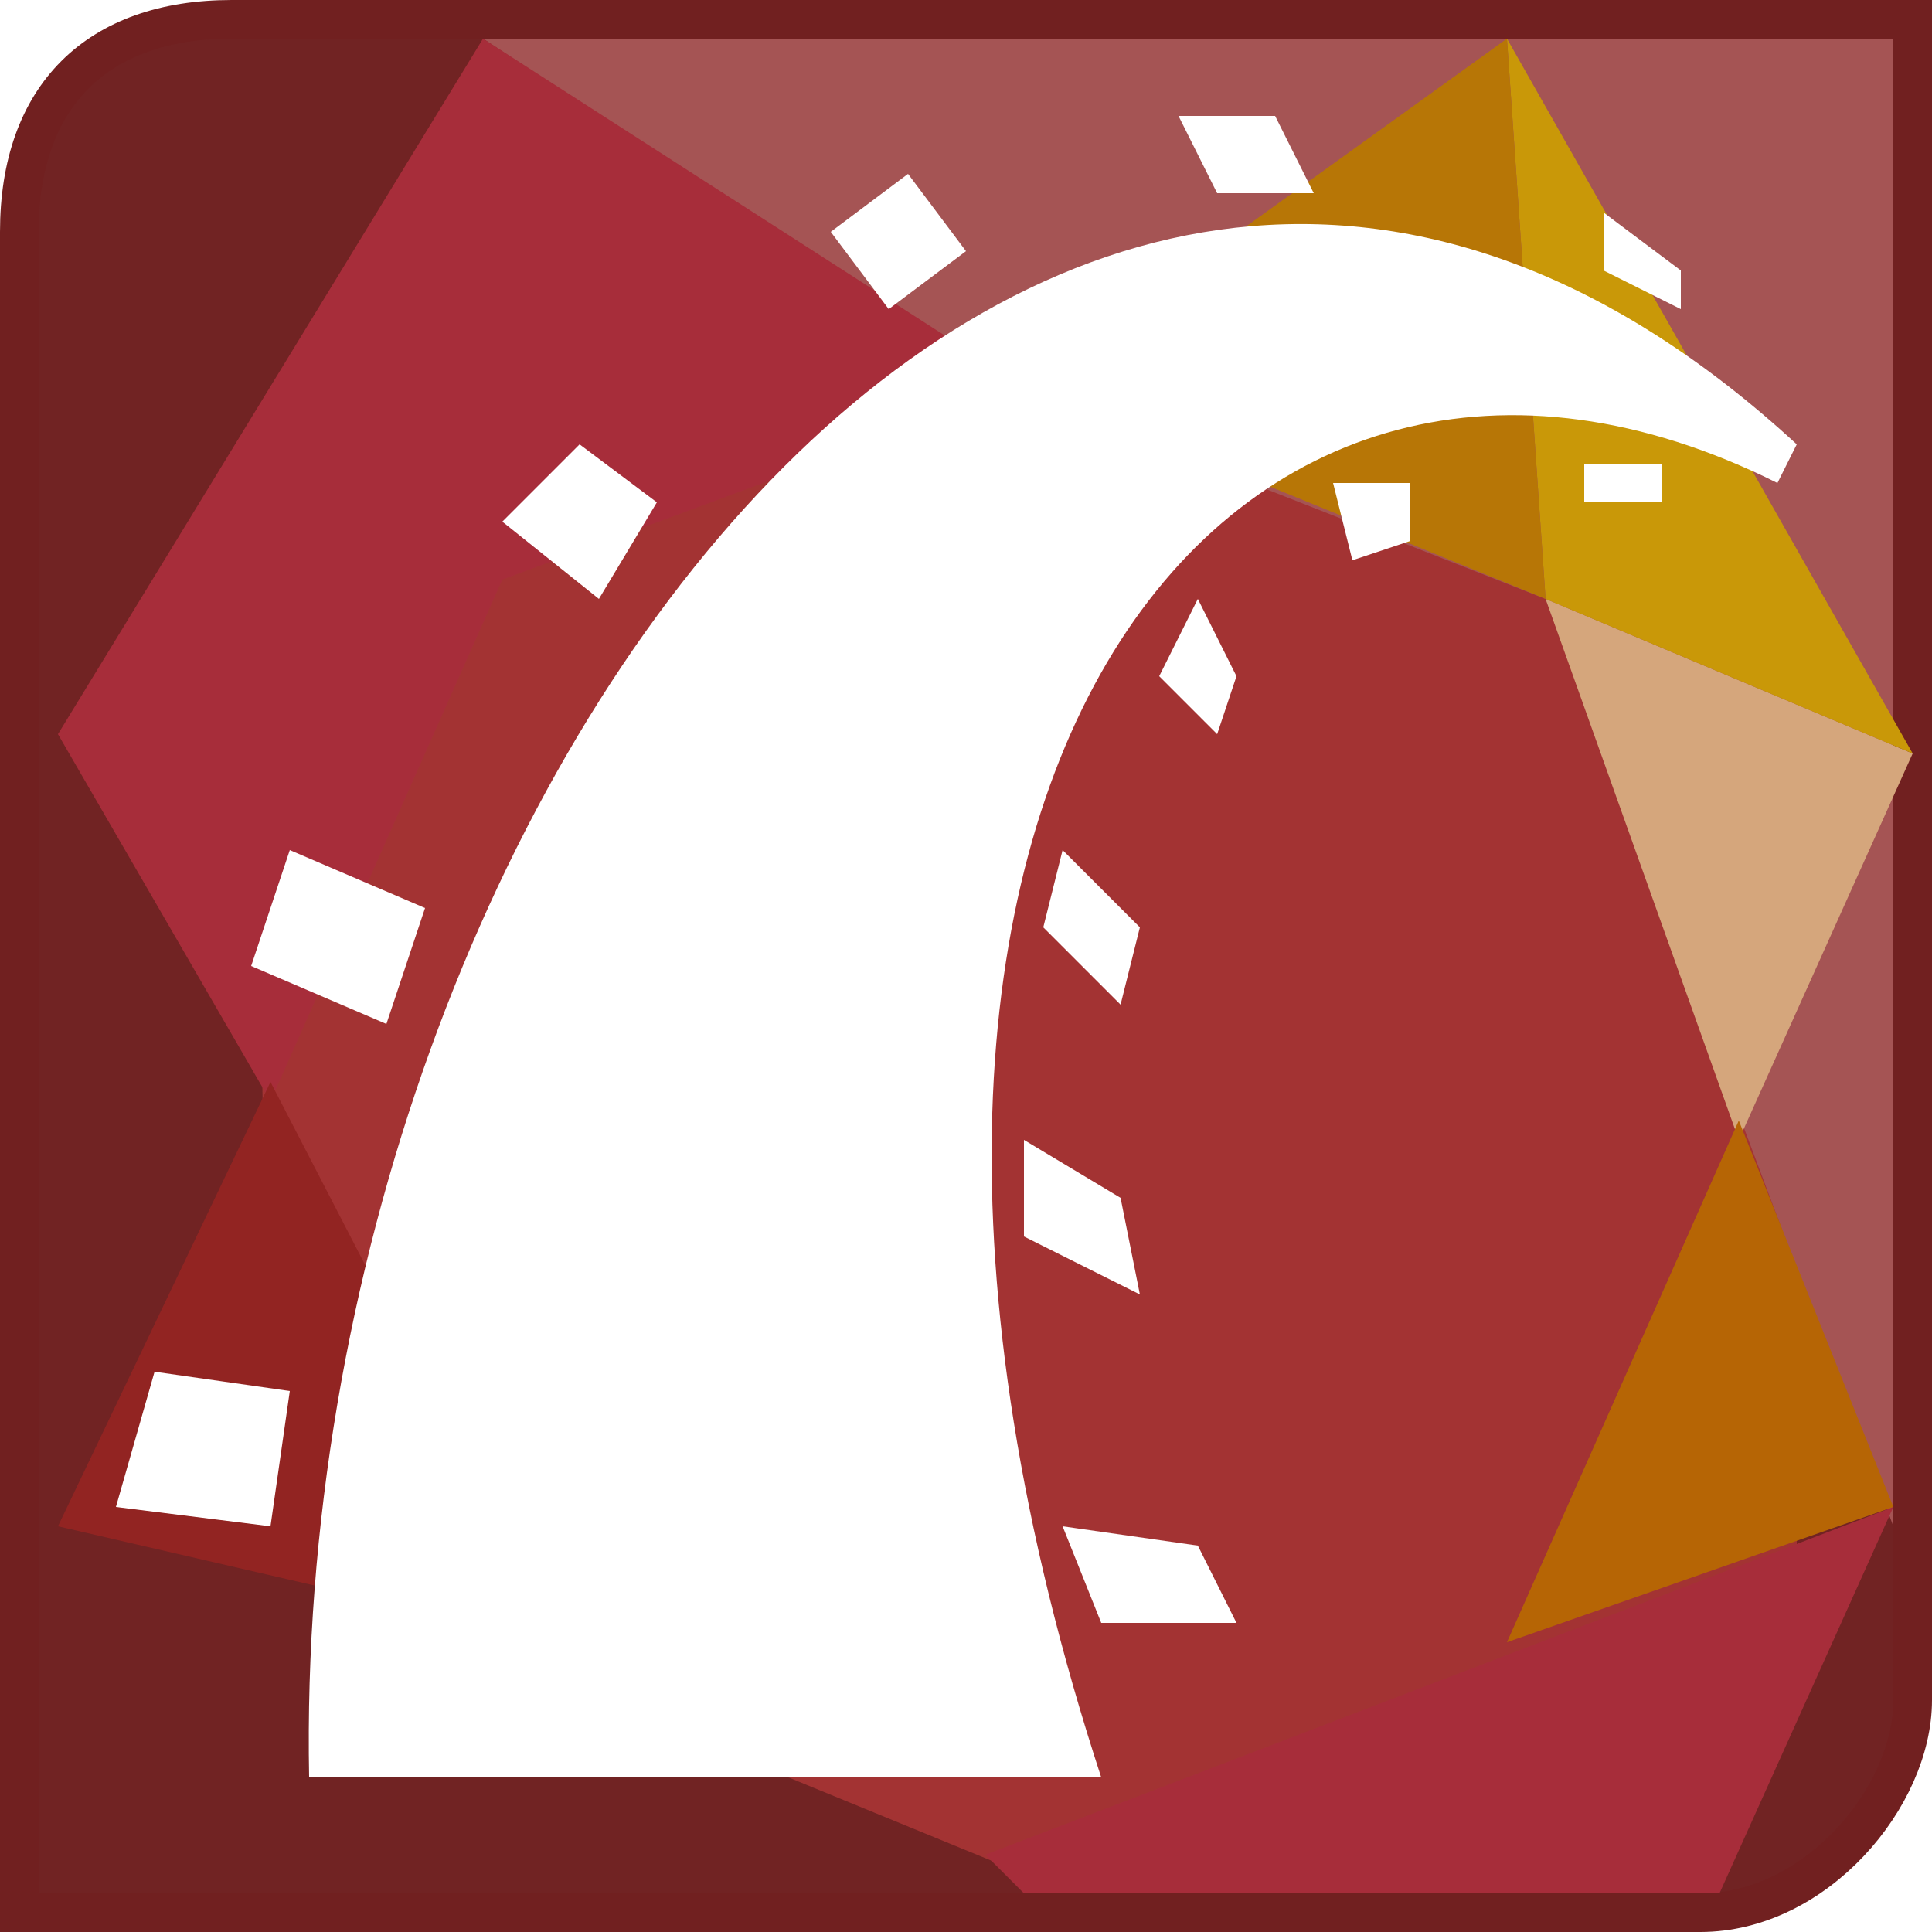
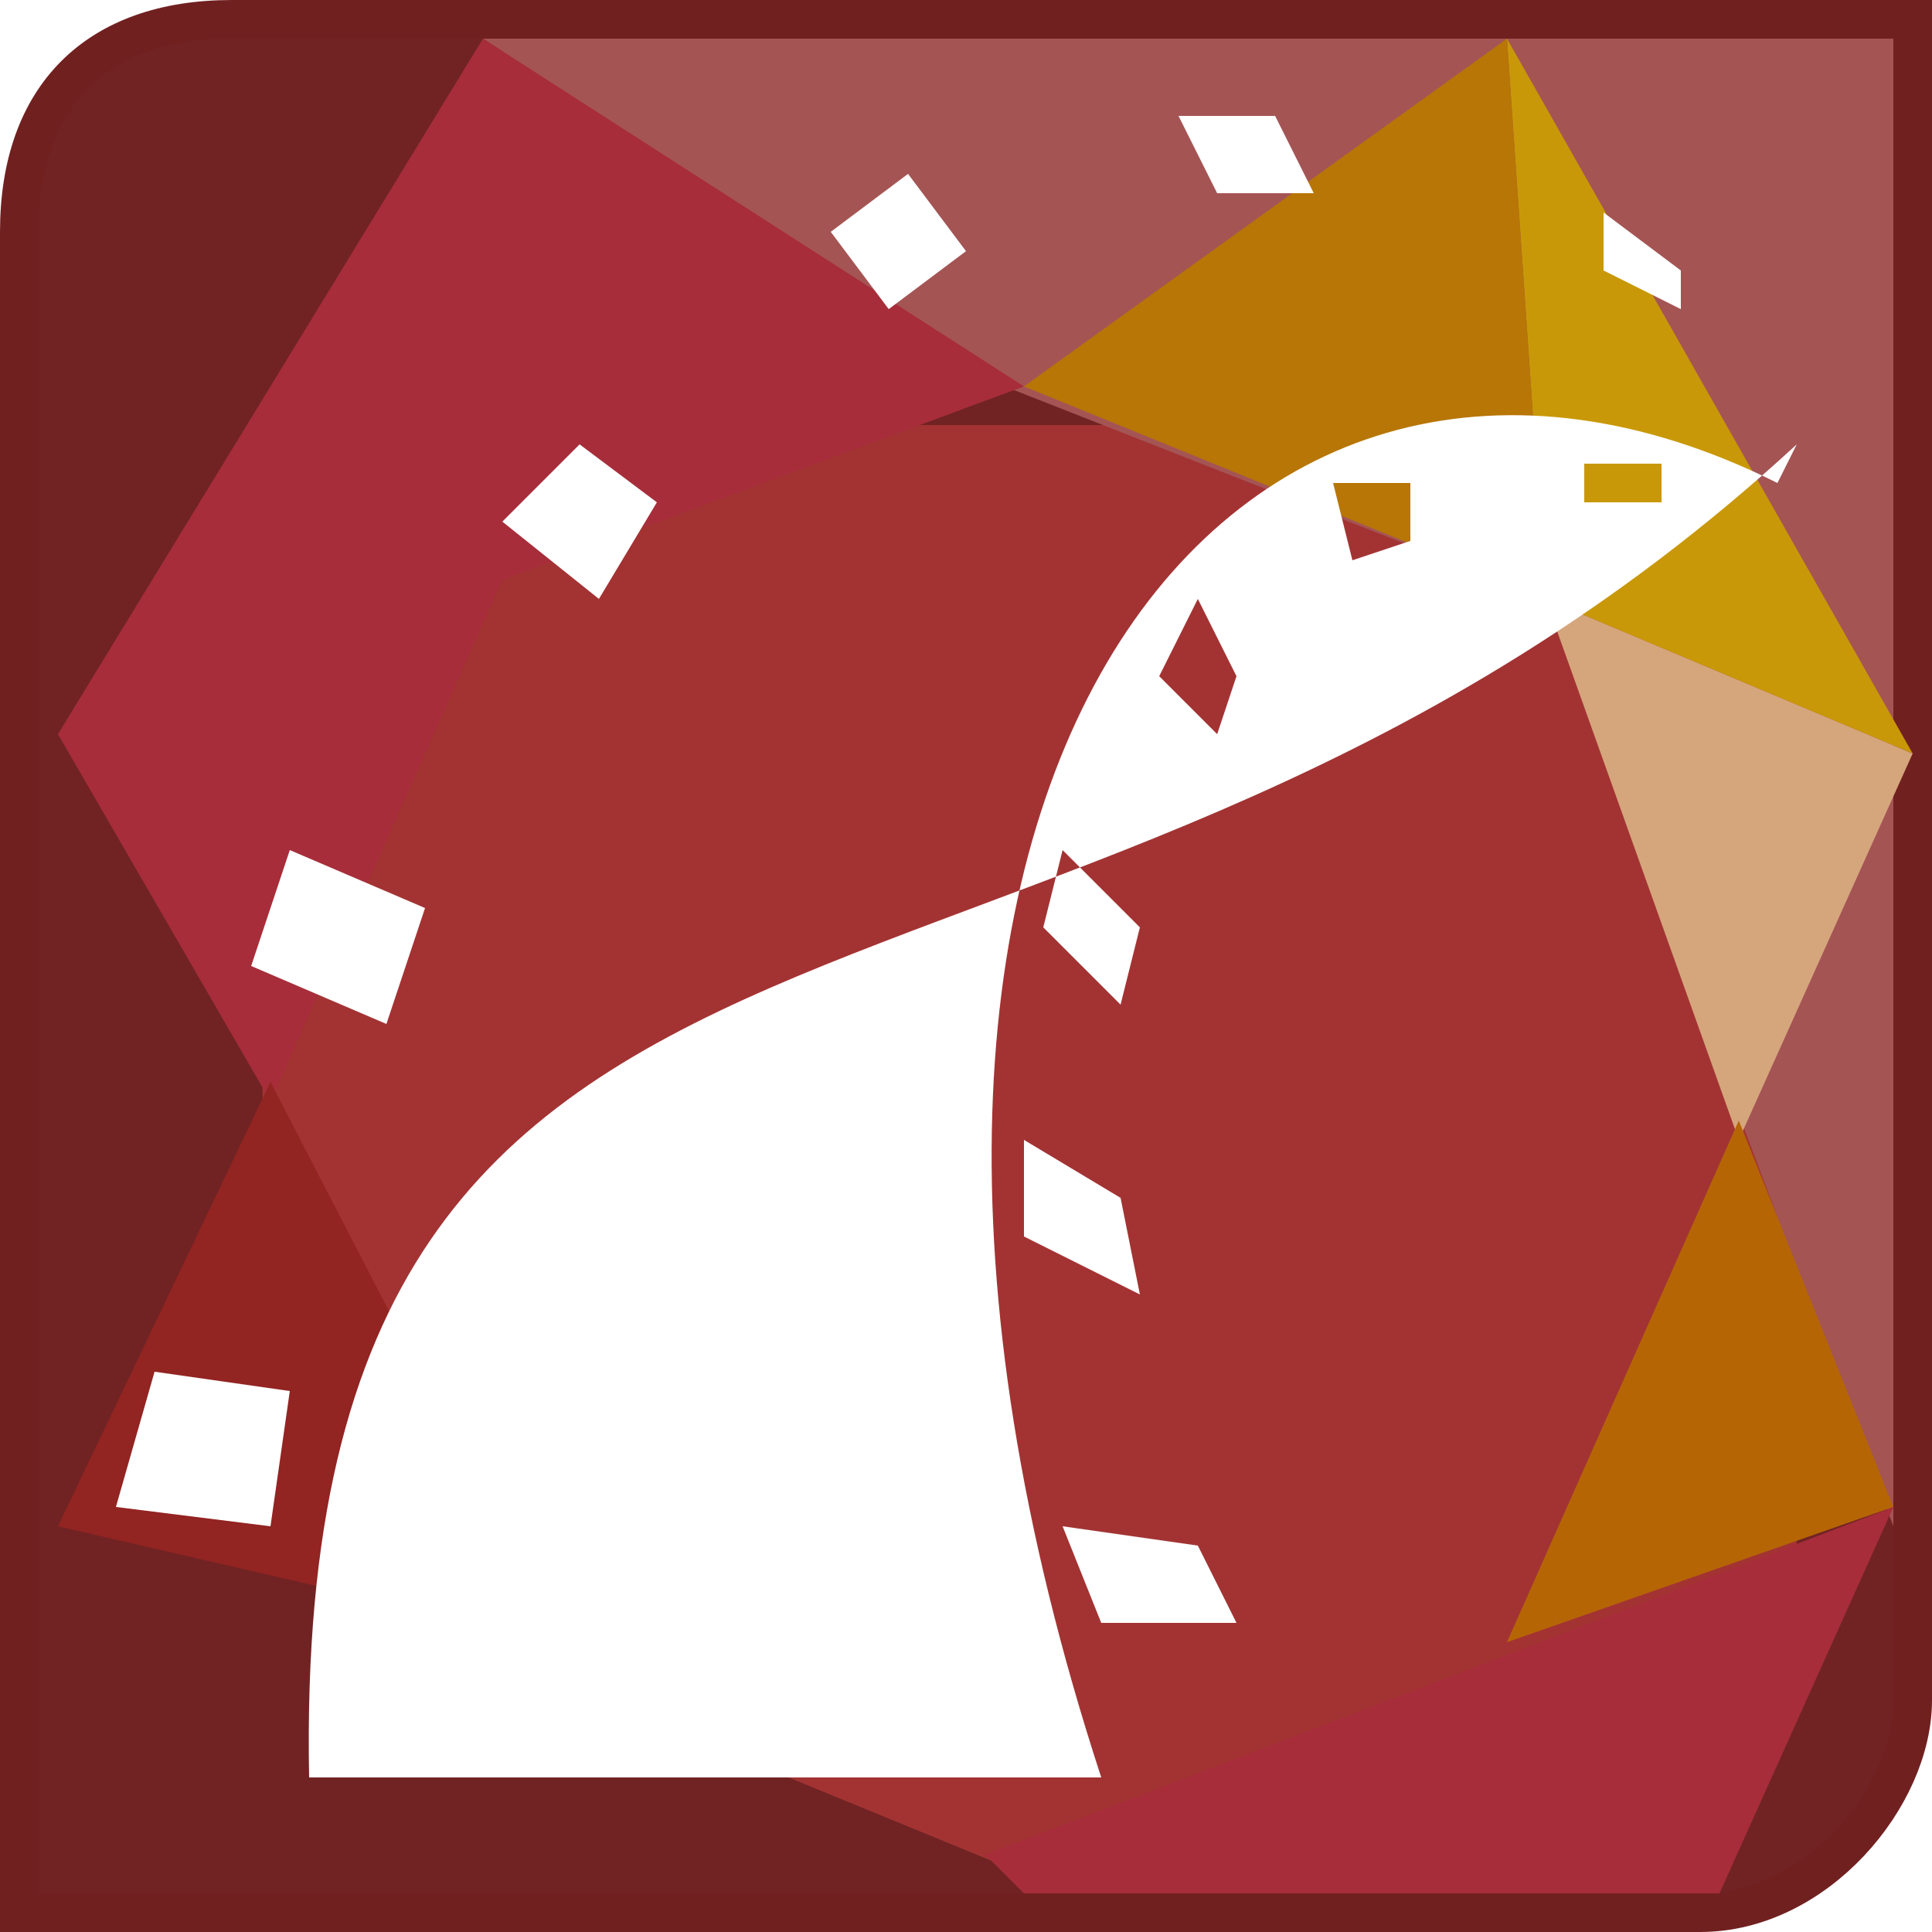
<svg xmlns="http://www.w3.org/2000/svg" viewBox="0 0 100 100">
-   <path d="M1,12c0-7,4-11,11-11h87v87c0,5-5,11-11,11h-87z" fill="rgb(113, 35, 35)" stroke="rgb(113, 32, 32)" stroke-width="2" />
-   <path d="M13,22h80v60l-40,15l-39-16z" fill="rgb(163, 51, 51)" />
-   <path d="M25,2l27,18l28,11l18,48v-77z" fill="rgb(165, 84, 84)" />
-   <path d="M80,31l19,8l-9,20z" fill="rgb(213, 166, 124)" />
-   <path d="M78,2l2,29l19,8z" fill="rgb(201, 152, 8)" />
-   <path d="M53,20l25-18l2,29z" fill="rgb(183, 118, 6)" />
-   <path d="M90,58l8,20l-20,7z" fill="rgb(182, 101, 5)" />
-   <path d="M98,78l-47,18l2,2h36zM25,2l28,18l-27,10l-12,27l-11-19z" fill="rgb(167, 45, 58)" />
-   <path d="M14,56l-11,23l26,6z" fill="rgb(146, 36, 34)" />
-   <path d="M93,23c-38-35-78,17-77,69h41c-17-52,7-81,35-67zM62,80l-7-1l2,5h7zM15,72l-7-1l-2,7l8,1zM58,62l-5-3v5l6,3zM22,47l-7-3l-2,6l7,3zM59,48l-4-4l-1,4l4,4zM62,31l-2,4l3,3l1-3zM34,26l-4-3l-4,4l5,4zM73,25h-4l1,4l3-1zM86,24h-4v2h4zM87,14l-4-3v3l4,2zM50,13l-3-4l-4,3l3,4zM68,10l-2-4h-5l2,4z" fill="rgb(255, 255, 255)" />
+   <path d="M1,12 c0,-7 4,-11 11,-11 h87 v87 c0,5 -5,11 -11,11 h-87 z" fill="rgb(113, 35, 35)" stroke="rgb(113, 32, 32)" stroke-width="2" />
+   <path d="M13,22 h80 v60 l-40,15 l-39,-16 z" fill="rgb(163, 51, 51)" />
+   <path d="M25,2 l27,18 l28,11 l18,48 v-77 z" fill="rgb(165, 84, 84)" />
+   <path d="M80,31 l19,8 l-9,20 z" fill="rgb(213, 166, 124)" />
+   <path d="M78,2 l2,29 l19,8 z" fill="rgb(201, 152, 8)" />
+   <path d="M53,20 l25,-18 l2,29 z" fill="rgb(183, 118, 6)" />
+   <path d="M90,58 l8,20 l-20,7 z" fill="rgb(182, 101, 5)" />
+   <path d="M98,78 l-47,18 l2,2 h36 z M25,2 l28,18 l-27,10 l-12,27 l-11,-19 z" fill="rgb(167, 45, 58)" />
+   <path d="M14,56 l-11,23 l26,6z" fill="rgb(146, 36, 34)" />
+   <path d="M93,23 c-38,35 -78,17 -77,69 h41 c-17,-52 7,-81 35,-67 z M62,80 l-7,-1 l2,5 h7 z M15,72 l-7,-1 l-2,7 l8,1 z M58,62 l-5,-3 v5 l6,3 z M22,47 l-7,-3 l-2,6 l7,3 z M59,48 l-4,-4 l-1,4 l4,4 z M62,31 l-2,4 l3,3 l1,-3 z M34,26 l-4,-3 l-4,4 l5,4 z M73,25 h-4 l1,4 l3,-1 z M86,24 h-4 v2 h4 z M87,14 l-4,-3 v3 l4,2 z M50,13 l-3,-4 l-4,3 l3,4 z M68,10 l-2,-4 h-5 l2,4 z" fill="rgb(255, 255, 255)" />
</svg>
